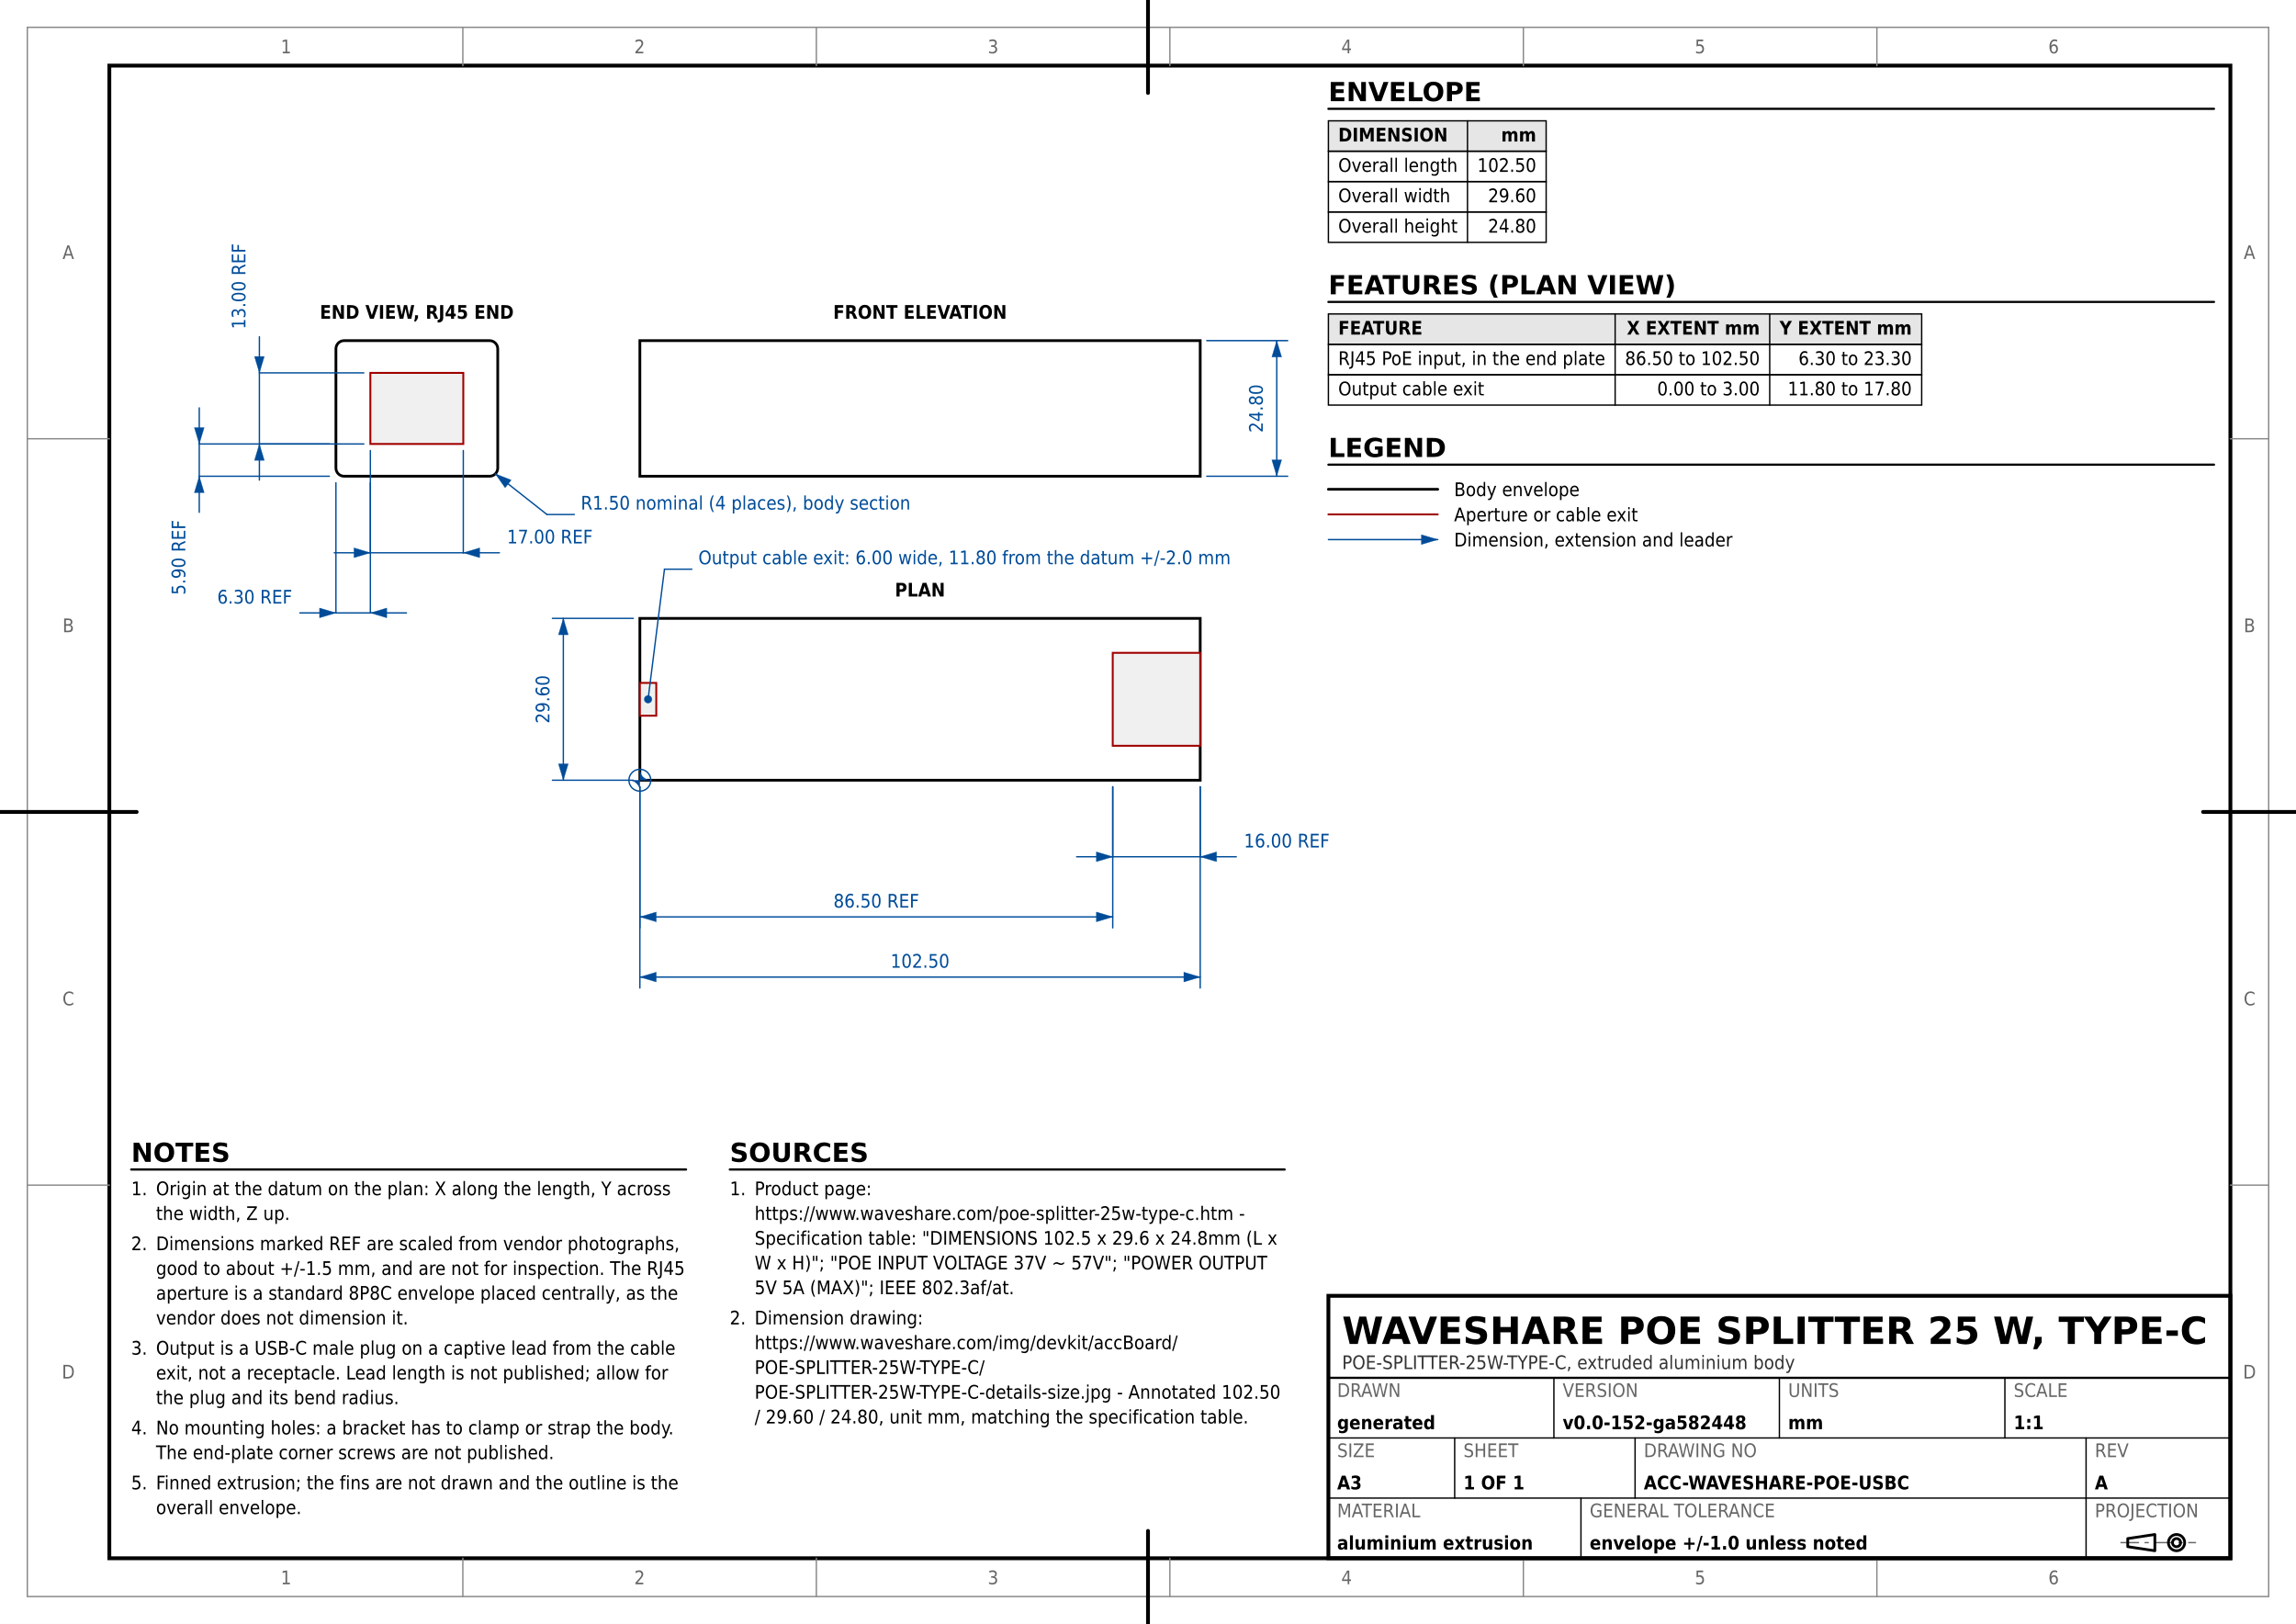
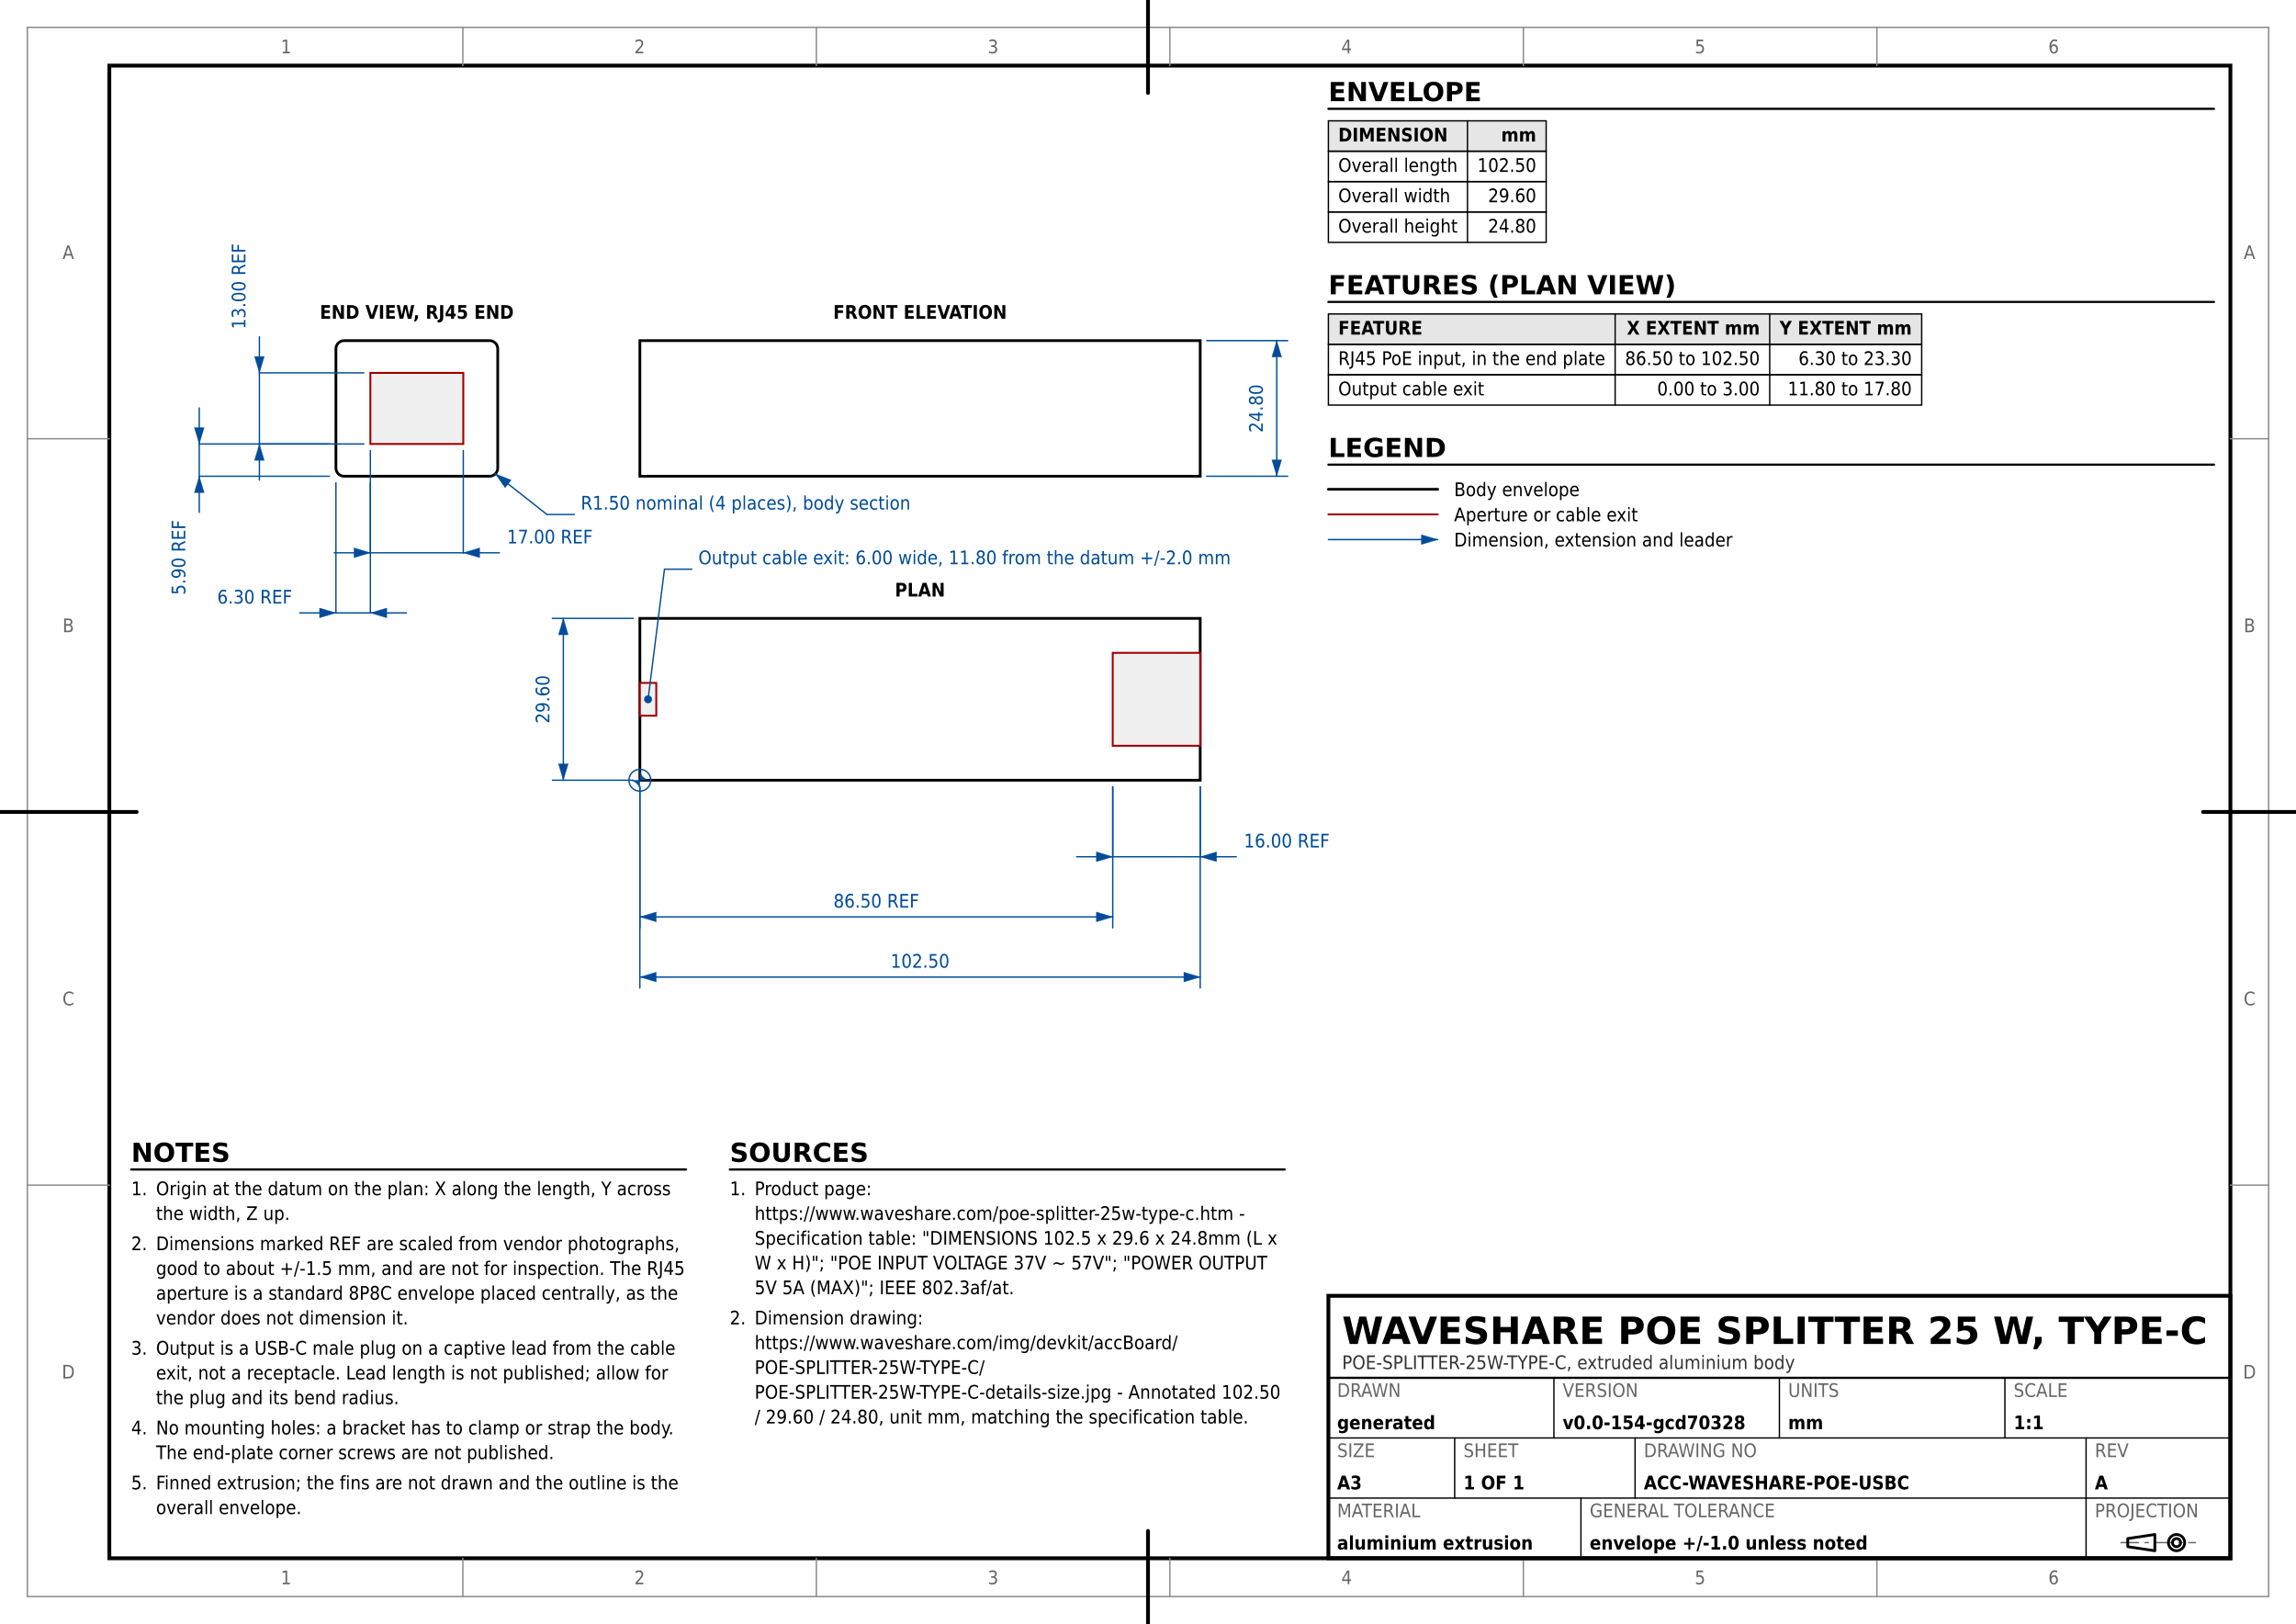
<svg xmlns="http://www.w3.org/2000/svg" version="1.1" width="420mm" height="297mm" viewBox="0 0 420 297">
  <rect width="100%" height="100%" fill="#ffffff" />
  <rect x="5" y="5" width="410" height="287" fill="none" stroke="#888888" stroke-width="0.25" />
  <rect x="20" y="12" width="388" height="273" fill="none" stroke="#000000" stroke-width="0.7" />
  <text x="52.333" y="289.75" font-family="DejaVu Sans Condensed, DejaVu Sans, Liberation Sans, sans-serif" font-size="3.429" fill="#666666" text-anchor="middle">1</text>
  <text x="52.333" y="9.75" font-family="DejaVu Sans Condensed, DejaVu Sans, Liberation Sans, sans-serif" font-size="3.429" fill="#666666" text-anchor="middle">1</text>
  <line x1="84.667" y1="292" x2="84.667" y2="285" stroke="#888888" stroke-width="0.25" stroke-linecap="round" />
  <line x1="84.667" y1="12" x2="84.667" y2="5" stroke="#888888" stroke-width="0.25" stroke-linecap="round" />
  <text x="117" y="289.75" font-family="DejaVu Sans Condensed, DejaVu Sans, Liberation Sans, sans-serif" font-size="3.429" fill="#666666" text-anchor="middle">2</text>
  <text x="117" y="9.75" font-family="DejaVu Sans Condensed, DejaVu Sans, Liberation Sans, sans-serif" font-size="3.429" fill="#666666" text-anchor="middle">2</text>
  <line x1="149.333" y1="292" x2="149.333" y2="285" stroke="#888888" stroke-width="0.25" stroke-linecap="round" />
  <line x1="149.333" y1="12" x2="149.333" y2="5" stroke="#888888" stroke-width="0.25" stroke-linecap="round" />
  <text x="181.667" y="289.75" font-family="DejaVu Sans Condensed, DejaVu Sans, Liberation Sans, sans-serif" font-size="3.429" fill="#666666" text-anchor="middle">3</text>
  <text x="181.667" y="9.75" font-family="DejaVu Sans Condensed, DejaVu Sans, Liberation Sans, sans-serif" font-size="3.429" fill="#666666" text-anchor="middle">3</text>
  <line x1="214" y1="292" x2="214" y2="285" stroke="#888888" stroke-width="0.25" stroke-linecap="round" />
  <line x1="214" y1="12" x2="214" y2="5" stroke="#888888" stroke-width="0.25" stroke-linecap="round" />
  <text x="246.333" y="289.75" font-family="DejaVu Sans Condensed, DejaVu Sans, Liberation Sans, sans-serif" font-size="3.429" fill="#666666" text-anchor="middle">4</text>
  <text x="246.333" y="9.75" font-family="DejaVu Sans Condensed, DejaVu Sans, Liberation Sans, sans-serif" font-size="3.429" fill="#666666" text-anchor="middle">4</text>
  <line x1="278.667" y1="292" x2="278.667" y2="285" stroke="#888888" stroke-width="0.25" stroke-linecap="round" />
  <line x1="278.667" y1="12" x2="278.667" y2="5" stroke="#888888" stroke-width="0.25" stroke-linecap="round" />
  <text x="311" y="289.75" font-family="DejaVu Sans Condensed, DejaVu Sans, Liberation Sans, sans-serif" font-size="3.429" fill="#666666" text-anchor="middle">5</text>
  <text x="311" y="9.75" font-family="DejaVu Sans Condensed, DejaVu Sans, Liberation Sans, sans-serif" font-size="3.429" fill="#666666" text-anchor="middle">5</text>
  <line x1="343.333" y1="292" x2="343.333" y2="285" stroke="#888888" stroke-width="0.25" stroke-linecap="round" />
  <line x1="343.333" y1="12" x2="343.333" y2="5" stroke="#888888" stroke-width="0.25" stroke-linecap="round" />
  <text x="375.667" y="289.75" font-family="DejaVu Sans Condensed, DejaVu Sans, Liberation Sans, sans-serif" font-size="3.429" fill="#666666" text-anchor="middle">6</text>
  <text x="375.667" y="9.75" font-family="DejaVu Sans Condensed, DejaVu Sans, Liberation Sans, sans-serif" font-size="3.429" fill="#666666" text-anchor="middle">6</text>
  <text x="12.5" y="252.125" font-family="DejaVu Sans Condensed, DejaVu Sans, Liberation Sans, sans-serif" font-size="3.429" fill="#666666" text-anchor="middle">D</text>
  <text x="411.5" y="252.125" font-family="DejaVu Sans Condensed, DejaVu Sans, Liberation Sans, sans-serif" font-size="3.429" fill="#666666" text-anchor="middle">D</text>
  <line x1="5" y1="216.75" x2="20" y2="216.75" stroke="#888888" stroke-width="0.25" stroke-linecap="round" />
  <line x1="408" y1="216.75" x2="415" y2="216.75" stroke="#888888" stroke-width="0.25" stroke-linecap="round" />
  <text x="12.5" y="183.875" font-family="DejaVu Sans Condensed, DejaVu Sans, Liberation Sans, sans-serif" font-size="3.429" fill="#666666" text-anchor="middle">C</text>
  <text x="411.5" y="183.875" font-family="DejaVu Sans Condensed, DejaVu Sans, Liberation Sans, sans-serif" font-size="3.429" fill="#666666" text-anchor="middle">C</text>
  <line x1="5" y1="148.5" x2="20" y2="148.5" stroke="#888888" stroke-width="0.25" stroke-linecap="round" />
  <line x1="408" y1="148.5" x2="415" y2="148.5" stroke="#888888" stroke-width="0.25" stroke-linecap="round" />
  <text x="12.5" y="115.625" font-family="DejaVu Sans Condensed, DejaVu Sans, Liberation Sans, sans-serif" font-size="3.429" fill="#666666" text-anchor="middle">B</text>
  <text x="411.5" y="115.625" font-family="DejaVu Sans Condensed, DejaVu Sans, Liberation Sans, sans-serif" font-size="3.429" fill="#666666" text-anchor="middle">B</text>
  <line x1="5" y1="80.25" x2="20" y2="80.25" stroke="#888888" stroke-width="0.25" stroke-linecap="round" />
  <line x1="408" y1="80.25" x2="415" y2="80.25" stroke="#888888" stroke-width="0.25" stroke-linecap="round" />
  <text x="12.5" y="47.375" font-family="DejaVu Sans Condensed, DejaVu Sans, Liberation Sans, sans-serif" font-size="3.429" fill="#666666" text-anchor="middle">A</text>
  <text x="411.5" y="47.375" font-family="DejaVu Sans Condensed, DejaVu Sans, Liberation Sans, sans-serif" font-size="3.429" fill="#666666" text-anchor="middle">A</text>
  <line x1="210" y1="297" x2="210" y2="280" stroke="#000000" stroke-width="0.7" stroke-linecap="round" />
  <line x1="210" y1="17" x2="210" y2="0" stroke="#000000" stroke-width="0.7" stroke-linecap="round" />
  <line x1="0" y1="148.5" x2="25" y2="148.5" stroke="#000000" stroke-width="0.7" stroke-linecap="round" />
  <line x1="403" y1="148.5" x2="420" y2="148.5" stroke="#000000" stroke-width="0.7" stroke-linecap="round" />
  <rect x="117.05" y="62.3" width="102.5" height="24.8" fill="none" stroke="#000000" stroke-width="0.5" />
  <rect x="117.05" y="113.1" width="102.5" height="29.6" fill="none" stroke="#000000" stroke-width="0.5" />
  <rect x="61.45" y="62.3" width="29.6" height="24.8" fill="none" stroke="#000000" stroke-width="0.5" rx="1.5" ry="1.5" />
  <text x="168.3" y="58.3" font-family="DejaVu Sans Condensed, DejaVu Sans, Liberation Sans, sans-serif" font-size="3.429" fill="#000000" text-anchor="middle" font-weight="bold">FRONT ELEVATION</text>
  <text x="168.3" y="109.1" font-family="DejaVu Sans Condensed, DejaVu Sans, Liberation Sans, sans-serif" font-size="3.429" fill="#000000" text-anchor="middle" font-weight="bold">PLAN</text>
  <text x="76.25" y="58.3" font-family="DejaVu Sans Condensed, DejaVu Sans, Liberation Sans, sans-serif" font-size="3.429" fill="#000000" text-anchor="middle" font-weight="bold">END VIEW, RJ45 END</text>
  <rect x="203.55" y="119.4" width="16" height="17" fill="#f0f0f0" stroke="#a00000" stroke-width="0.35" />
  <rect x="67.75" y="68.2" width="17" height="13" fill="#f0f0f0" stroke="#a00000" stroke-width="0.35" />
  <line x1="67.75" y1="82.4" x2="67.75" y2="101.1" stroke="#004c99" stroke-width="0.25" stroke-linecap="round" />
  <line x1="84.75" y1="82.4" x2="84.75" y2="101.1" stroke="#004c99" stroke-width="0.25" stroke-linecap="round" />
  <line x1="67.75" y1="101.1" x2="84.75" y2="101.1" stroke="#004c99" stroke-width="0.25" stroke-linecap="round" />
  <polygon points="67.75,101.1 64.75,100.2 64.75,102" fill="#004c99" stroke="#004c99" stroke-width="0.05" stroke-linejoin="round" />
  <polygon points="84.75,101.1 87.75,102 87.75,100.2" fill="#004c99" stroke="#004c99" stroke-width="0.05" stroke-linejoin="round" />
  <line x1="61.15" y1="101.1" x2="67.75" y2="101.1" stroke="#004c99" stroke-width="0.25" stroke-linecap="round" />
  <line x1="84.75" y1="101.1" x2="91.35" y2="101.1" stroke="#004c99" stroke-width="0.25" stroke-linecap="round" />
  <text x="92.75" y="99.391" font-family="DejaVu Sans Condensed, DejaVu Sans, Liberation Sans, sans-serif" font-size="3.429" fill="#004c99" text-anchor="start">17.00 REF</text>
  <line x1="61.45" y1="88.3" x2="61.45" y2="112.1" stroke="#004c99" stroke-width="0.25" stroke-linecap="round" />
  <line x1="67.75" y1="88.3" x2="67.75" y2="112.1" stroke="#004c99" stroke-width="0.25" stroke-linecap="round" />
  <line x1="61.45" y1="112.1" x2="67.75" y2="112.1" stroke="#004c99" stroke-width="0.25" stroke-linecap="round" />
  <polygon points="61.45,112.1 58.45,111.2 58.45,113" fill="#004c99" stroke="#004c99" stroke-width="0.05" stroke-linejoin="round" />
  <polygon points="67.75,112.1 70.75,113 70.75,111.2" fill="#004c99" stroke="#004c99" stroke-width="0.05" stroke-linejoin="round" />
  <line x1="54.85" y1="112.1" x2="61.45" y2="112.1" stroke="#004c99" stroke-width="0.25" stroke-linecap="round" />
  <line x1="67.75" y1="112.1" x2="74.35" y2="112.1" stroke="#004c99" stroke-width="0.25" stroke-linecap="round" />
  <text x="53.45" y="110.391" font-family="DejaVu Sans Condensed, DejaVu Sans, Liberation Sans, sans-serif" font-size="3.429" fill="#004c99" text-anchor="end">6.30 REF</text>
  <line x1="66.55" y1="81.2" x2="47.45" y2="81.2" stroke="#004c99" stroke-width="0.25" stroke-linecap="round" />
  <line x1="66.55" y1="68.2" x2="47.45" y2="68.2" stroke="#004c99" stroke-width="0.25" stroke-linecap="round" />
  <line x1="47.45" y1="81.2" x2="47.45" y2="68.2" stroke="#004c99" stroke-width="0.25" stroke-linecap="round" />
  <polygon points="47.45,81.2 46.55,84.2 48.35,84.2" fill="#004c99" stroke="#004c99" stroke-width="0.05" stroke-linejoin="round" />
  <polygon points="47.45,68.2 48.35,65.2 46.55,65.2" fill="#004c99" stroke="#004c99" stroke-width="0.05" stroke-linejoin="round" />
  <line x1="47.45" y1="87.8" x2="47.45" y2="81.2" stroke="#004c99" stroke-width="0.25" stroke-linecap="round" />
  <line x1="47.45" y1="68.2" x2="47.45" y2="61.6" stroke="#004c99" stroke-width="0.25" stroke-linecap="round" />
  <text x="44.895" y="60.2" font-family="DejaVu Sans Condensed, DejaVu Sans, Liberation Sans, sans-serif" font-size="3.429" fill="#004c99" text-anchor="start" transform="rotate(-90 44.8953 60.2)">13.00 REF</text>
  <line x1="60.25" y1="87.1" x2="36.45" y2="87.1" stroke="#004c99" stroke-width="0.25" stroke-linecap="round" />
  <line x1="60.25" y1="81.2" x2="36.45" y2="81.2" stroke="#004c99" stroke-width="0.25" stroke-linecap="round" />
  <line x1="36.45" y1="87.1" x2="36.45" y2="81.2" stroke="#004c99" stroke-width="0.25" stroke-linecap="round" />
  <polygon points="36.45,87.1 35.55,90.1 37.35,90.1" fill="#004c99" stroke="#004c99" stroke-width="0.05" stroke-linejoin="round" />
  <polygon points="36.45,81.2 37.35,78.2 35.55,78.2" fill="#004c99" stroke="#004c99" stroke-width="0.05" stroke-linejoin="round" />
  <line x1="36.45" y1="93.7" x2="36.45" y2="87.1" stroke="#004c99" stroke-width="0.25" stroke-linecap="round" />
  <line x1="36.45" y1="81.2" x2="36.45" y2="74.6" stroke="#004c99" stroke-width="0.25" stroke-linecap="round" />
  <text x="33.895" y="95.1" font-family="DejaVu Sans Condensed, DejaVu Sans, Liberation Sans, sans-serif" font-size="3.429" fill="#004c99" text-anchor="end" transform="rotate(-90 33.8953 95.1)">5.90 REF</text>
  <line x1="203.55" y1="143.9" x2="203.55" y2="156.7" stroke="#004c99" stroke-width="0.25" stroke-linecap="round" />
  <line x1="219.55" y1="143.9" x2="219.55" y2="156.7" stroke="#004c99" stroke-width="0.25" stroke-linecap="round" />
  <line x1="203.55" y1="156.7" x2="219.55" y2="156.7" stroke="#004c99" stroke-width="0.25" stroke-linecap="round" />
  <polygon points="203.55,156.7 200.55,155.8 200.55,157.6" fill="#004c99" stroke="#004c99" stroke-width="0.05" stroke-linejoin="round" />
  <polygon points="219.55,156.7 222.55,157.6 222.55,155.8" fill="#004c99" stroke="#004c99" stroke-width="0.05" stroke-linejoin="round" />
  <line x1="196.95" y1="156.7" x2="203.55" y2="156.7" stroke="#004c99" stroke-width="0.25" stroke-linecap="round" />
  <line x1="219.55" y1="156.7" x2="226.15" y2="156.7" stroke="#004c99" stroke-width="0.25" stroke-linecap="round" />
  <text x="227.55" y="154.991" font-family="DejaVu Sans Condensed, DejaVu Sans, Liberation Sans, sans-serif" font-size="3.429" fill="#004c99" text-anchor="start">16.00 REF</text>
  <line x1="117.05" y1="143.9" x2="117.05" y2="169.7" stroke="#004c99" stroke-width="0.25" stroke-linecap="round" />
  <line x1="203.55" y1="143.9" x2="203.55" y2="169.7" stroke="#004c99" stroke-width="0.25" stroke-linecap="round" />
  <line x1="117.05" y1="167.7" x2="203.55" y2="167.7" stroke="#004c99" stroke-width="0.25" stroke-linecap="round" />
  <polygon points="117.05,167.7 120.05,168.6 120.05,166.8" fill="#004c99" stroke="#004c99" stroke-width="0.05" stroke-linejoin="round" />
  <polygon points="203.55,167.7 200.55,166.8 200.55,168.6" fill="#004c99" stroke="#004c99" stroke-width="0.05" stroke-linejoin="round" />
  <text x="160.3" y="165.991" font-family="DejaVu Sans Condensed, DejaVu Sans, Liberation Sans, sans-serif" font-size="3.429" fill="#004c99" text-anchor="middle">86.50 REF</text>
  <rect x="117.05" y="124.9" width="3" height="6" fill="#f0f0f0" stroke="#a00000" stroke-width="0.35" />
  <circle cx="118.55" cy="127.9" r="0.7" fill="#004c99" stroke="#004c99" stroke-width="0.05" />
  <line x1="118.55" y1="127.9" x2="121.55" y2="104.1" stroke="#004c99" stroke-width="0.25" stroke-linecap="round" />
  <line x1="121.55" y1="104.1" x2="126.55" y2="104.1" stroke="#004c99" stroke-width="0.25" stroke-linecap="round" />
  <text x="127.75" y="103.2" font-family="DejaVu Sans Condensed, DejaVu Sans, Liberation Sans, sans-serif" font-size="3.429" fill="#004c99" text-anchor="start">Output cable exit: 6.00 wide, 11.80 from the datum +/-2.0 mm</text>
  <line x1="117.05" y1="143.9" x2="117.05" y2="180.7" stroke="#004c99" stroke-width="0.25" stroke-linecap="round" />
  <line x1="219.55" y1="143.9" x2="219.55" y2="180.7" stroke="#004c99" stroke-width="0.25" stroke-linecap="round" />
  <line x1="117.05" y1="178.7" x2="219.55" y2="178.7" stroke="#004c99" stroke-width="0.25" stroke-linecap="round" />
  <polygon points="117.05,178.7 120.05,179.6 120.05,177.8" fill="#004c99" stroke="#004c99" stroke-width="0.05" stroke-linejoin="round" />
  <polygon points="219.55,178.7 216.55,177.8 216.55,179.6" fill="#004c99" stroke="#004c99" stroke-width="0.05" stroke-linejoin="round" />
  <text x="168.3" y="176.991" font-family="DejaVu Sans Condensed, DejaVu Sans, Liberation Sans, sans-serif" font-size="3.429" fill="#004c99" text-anchor="middle">102.50</text>
  <line x1="115.85" y1="142.7" x2="101.05" y2="142.7" stroke="#004c99" stroke-width="0.25" stroke-linecap="round" />
  <line x1="115.85" y1="113.1" x2="101.05" y2="113.1" stroke="#004c99" stroke-width="0.25" stroke-linecap="round" />
  <line x1="103.05" y1="142.7" x2="103.05" y2="113.1" stroke="#004c99" stroke-width="0.25" stroke-linecap="round" />
  <polygon points="103.05,142.7 103.95,139.7 102.15,139.7" fill="#004c99" stroke="#004c99" stroke-width="0.05" stroke-linejoin="round" />
  <polygon points="103.05,113.1 102.15,116.1 103.95,116.1" fill="#004c99" stroke="#004c99" stroke-width="0.05" stroke-linejoin="round" />
  <text x="100.495" y="127.9" font-family="DejaVu Sans Condensed, DejaVu Sans, Liberation Sans, sans-serif" font-size="3.429" fill="#004c99" text-anchor="middle" transform="rotate(-90 100.4953 127.9)">29.60</text>
  <line x1="220.75" y1="87.1" x2="235.55" y2="87.1" stroke="#004c99" stroke-width="0.25" stroke-linecap="round" />
  <line x1="220.75" y1="62.3" x2="235.55" y2="62.3" stroke="#004c99" stroke-width="0.25" stroke-linecap="round" />
  <line x1="233.55" y1="87.1" x2="233.55" y2="62.3" stroke="#004c99" stroke-width="0.25" stroke-linecap="round" />
  <polygon points="233.55,87.1 234.45,84.1 232.65,84.1" fill="#004c99" stroke="#004c99" stroke-width="0.05" stroke-linejoin="round" />
  <polygon points="233.55,62.3 232.65,65.3 234.45,65.3" fill="#004c99" stroke="#004c99" stroke-width="0.05" stroke-linejoin="round" />
  <text x="230.995" y="74.7" font-family="DejaVu Sans Condensed, DejaVu Sans, Liberation Sans, sans-serif" font-size="3.429" fill="#004c99" text-anchor="middle" transform="rotate(-90 230.9953 74.7)">24.80</text>
  <polygon points="90.6,86.65 92.399,89.214 93.513,87.8" fill="#004c99" stroke="#004c99" stroke-width="0.05" stroke-linejoin="round" />
  <line x1="90.6" y1="86.65" x2="100.05" y2="94.1" stroke="#004c99" stroke-width="0.25" stroke-linecap="round" />
  <line x1="100.05" y1="94.1" x2="105.05" y2="94.1" stroke="#004c99" stroke-width="0.25" stroke-linecap="round" />
  <text x="106.25" y="93.2" font-family="DejaVu Sans Condensed, DejaVu Sans, Liberation Sans, sans-serif" font-size="3.429" fill="#004c99" text-anchor="start">R1.50 nominal (4 places), body section</text>
  <circle cx="117.05" cy="142.7" r="2" fill="none" stroke="#004c99" stroke-width="0.25" />
  <path d="M 117.05 142.7 L 119.05 142.7 A 2.0 2.0 0 0 1 117.05 140.7 Z" fill="#004c99" stroke="#004c99" stroke-width="0.05" stroke-linejoin="round" stroke-linecap="round" />
  <path d="M 117.05 142.7 L 115.05 142.7 A 2.0 2.0 0 0 1 117.05 144.7 Z" fill="#004c99" stroke="#004c99" stroke-width="0.05" stroke-linejoin="round" stroke-linecap="round" />
  <text x="243" y="18.5" font-family="DejaVu Sans, Liberation Sans, sans-serif" font-size="4.801" fill="#000000" text-anchor="start" font-weight="bold">ENVELOPE</text>
  <line x1="243" y1="19.9" x2="405" y2="19.9" stroke="#000000" stroke-width="0.4" stroke-linecap="round" />
  <rect x="243" y="22.1" width="39.833" height="5.556" fill="#e6e6e6" stroke="#000000" stroke-width="0.25" />
  <text x="244.8" y="25.878" font-family="DejaVu Sans Condensed, DejaVu Sans, Liberation Sans, sans-serif" font-size="3.429" fill="#000000" text-anchor="start" font-weight="bold">DIMENSION</text>
  <text x="281.033" y="25.878" font-family="DejaVu Sans Condensed, DejaVu Sans, Liberation Sans, sans-serif" font-size="3.429" fill="#000000" text-anchor="end" font-weight="bold">mm</text>
  <rect x="243" y="27.656" width="39.833" height="5.556" fill="none" stroke="#000000" stroke-width="0.25" />
  <text x="244.8" y="31.433" font-family="DejaVu Sans Condensed, DejaVu Sans, Liberation Sans, sans-serif" font-size="3.429" fill="#000000" text-anchor="start">Overall length</text>
  <text x="281.033" y="31.433" font-family="DejaVu Sans Condensed, DejaVu Sans, Liberation Sans, sans-serif" font-size="3.429" fill="#000000" text-anchor="end">102.50</text>
  <rect x="243" y="33.211" width="39.833" height="5.556" fill="none" stroke="#000000" stroke-width="0.25" />
  <text x="244.8" y="36.989" font-family="DejaVu Sans Condensed, DejaVu Sans, Liberation Sans, sans-serif" font-size="3.429" fill="#000000" text-anchor="start">Overall width</text>
  <text x="281.033" y="36.989" font-family="DejaVu Sans Condensed, DejaVu Sans, Liberation Sans, sans-serif" font-size="3.429" fill="#000000" text-anchor="end">29.60</text>
  <rect x="243" y="38.767" width="39.833" height="5.556" fill="none" stroke="#000000" stroke-width="0.25" />
  <text x="244.8" y="42.544" font-family="DejaVu Sans Condensed, DejaVu Sans, Liberation Sans, sans-serif" font-size="3.429" fill="#000000" text-anchor="start">Overall height</text>
  <text x="281.033" y="42.544" font-family="DejaVu Sans Condensed, DejaVu Sans, Liberation Sans, sans-serif" font-size="3.429" fill="#000000" text-anchor="end">24.80</text>
  <line x1="268.441" y1="22.1" x2="268.441" y2="44.322" stroke="#000000" stroke-width="0.25" stroke-linecap="round" />
  <text x="243" y="53.822" font-family="DejaVu Sans, Liberation Sans, sans-serif" font-size="4.801" fill="#000000" text-anchor="start" font-weight="bold">FEATURES (PLAN VIEW)</text>
  <line x1="243" y1="55.222" x2="405" y2="55.222" stroke="#000000" stroke-width="0.4" stroke-linecap="round" />
  <rect x="243" y="57.422" width="108.528" height="5.556" fill="#e6e6e6" stroke="#000000" stroke-width="0.25" />
  <text x="244.8" y="61.2" font-family="DejaVu Sans Condensed, DejaVu Sans, Liberation Sans, sans-serif" font-size="3.429" fill="#000000" text-anchor="start" font-weight="bold">FEATURE</text>
  <text x="321.929" y="61.2" font-family="DejaVu Sans Condensed, DejaVu Sans, Liberation Sans, sans-serif" font-size="3.429" fill="#000000" text-anchor="end" font-weight="bold">X EXTENT mm</text>
  <text x="349.728" y="61.2" font-family="DejaVu Sans Condensed, DejaVu Sans, Liberation Sans, sans-serif" font-size="3.429" fill="#000000" text-anchor="end" font-weight="bold">Y EXTENT mm</text>
  <rect x="243" y="62.978" width="108.528" height="5.556" fill="none" stroke="#000000" stroke-width="0.25" />
  <text x="244.8" y="66.756" font-family="DejaVu Sans Condensed, DejaVu Sans, Liberation Sans, sans-serif" font-size="3.429" fill="#000000" text-anchor="start">RJ45 PoE input, in the end plate</text>
  <text x="321.929" y="66.756" font-family="DejaVu Sans Condensed, DejaVu Sans, Liberation Sans, sans-serif" font-size="3.429" fill="#000000" text-anchor="end">86.50 to 102.50</text>
  <text x="349.728" y="66.756" font-family="DejaVu Sans Condensed, DejaVu Sans, Liberation Sans, sans-serif" font-size="3.429" fill="#000000" text-anchor="end">6.30 to 23.30</text>
  <rect x="243" y="68.533" width="108.528" height="5.556" fill="none" stroke="#000000" stroke-width="0.25" />
  <text x="244.8" y="72.311" font-family="DejaVu Sans Condensed, DejaVu Sans, Liberation Sans, sans-serif" font-size="3.429" fill="#000000" text-anchor="start">Output cable exit</text>
  <text x="321.929" y="72.311" font-family="DejaVu Sans Condensed, DejaVu Sans, Liberation Sans, sans-serif" font-size="3.429" fill="#000000" text-anchor="end">0.00 to 3.00</text>
  <text x="349.728" y="72.311" font-family="DejaVu Sans Condensed, DejaVu Sans, Liberation Sans, sans-serif" font-size="3.429" fill="#000000" text-anchor="end">11.80 to 17.80</text>
  <line x1="295.452" y1="57.422" x2="295.452" y2="74.089" stroke="#000000" stroke-width="0.25" stroke-linecap="round" />
  <line x1="323.729" y1="57.422" x2="323.729" y2="74.089" stroke="#000000" stroke-width="0.25" stroke-linecap="round" />
  <text x="243" y="83.589" font-family="DejaVu Sans, Liberation Sans, sans-serif" font-size="4.801" fill="#000000" text-anchor="start" font-weight="bold">LEGEND</text>
  <line x1="243" y1="84.989" x2="405" y2="84.989" stroke="#000000" stroke-width="0.4" stroke-linecap="round" />
  <line x1="243" y1="89.489" x2="263" y2="89.489" stroke="#000000" stroke-width="0.5" stroke-linecap="round" />
  <text x="266" y="90.739" font-family="DejaVu Sans Condensed, DejaVu Sans, Liberation Sans, sans-serif" font-size="3.429" fill="#000000" text-anchor="start">Body envelope</text>
  <line x1="243" y1="94.089" x2="263" y2="94.089" stroke="#a00000" stroke-width="0.35" stroke-linecap="round" />
  <text x="266" y="95.339" font-family="DejaVu Sans Condensed, DejaVu Sans, Liberation Sans, sans-serif" font-size="3.429" fill="#000000" text-anchor="start">Aperture or cable exit</text>
  <line x1="243" y1="98.689" x2="263" y2="98.689" stroke="#004c99" stroke-width="0.25" stroke-linecap="round" />
  <polygon points="263,98.689 260,97.789 260,99.589" fill="#004c99" stroke="#004c99" stroke-width="0.05" stroke-linejoin="round" />
  <text x="266" y="99.939" font-family="DejaVu Sans Condensed, DejaVu Sans, Liberation Sans, sans-serif" font-size="3.429" fill="#000000" text-anchor="start">Dimension, extension and leader</text>
  <text x="24" y="212.5" font-family="DejaVu Sans, Liberation Sans, sans-serif" font-size="4.801" fill="#000000" text-anchor="start" font-weight="bold">NOTES</text>
  <line x1="24" y1="213.9" x2="125.5" y2="213.9" stroke="#000000" stroke-width="0.4" stroke-linecap="round" />
  <text x="24" y="218.6" font-family="DejaVu Sans Condensed, DejaVu Sans, Liberation Sans, sans-serif" font-size="3.429" fill="#000000" text-anchor="start">1.</text>
  <text x="28.542" y="218.6" font-family="DejaVu Sans Condensed, DejaVu Sans, Liberation Sans, sans-serif" font-size="3.429" fill="#000000" text-anchor="start">Origin at the datum on the plan: X along the length, Y across</text>
  <text x="28.542" y="223.127" font-family="DejaVu Sans Condensed, DejaVu Sans, Liberation Sans, sans-serif" font-size="3.429" fill="#000000" text-anchor="start">the width, Z up.</text>
  <text x="24" y="228.654" font-family="DejaVu Sans Condensed, DejaVu Sans, Liberation Sans, sans-serif" font-size="3.429" fill="#000000" text-anchor="start">2.</text>
  <text x="28.542" y="228.654" font-family="DejaVu Sans Condensed, DejaVu Sans, Liberation Sans, sans-serif" font-size="3.429" fill="#000000" text-anchor="start">Dimensions marked REF are scaled from vendor photographs,</text>
  <text x="28.542" y="233.18" font-family="DejaVu Sans Condensed, DejaVu Sans, Liberation Sans, sans-serif" font-size="3.429" fill="#000000" text-anchor="start">good to about +/-1.5 mm, and are not for inspection. The RJ45</text>
  <text x="28.542" y="237.707" font-family="DejaVu Sans Condensed, DejaVu Sans, Liberation Sans, sans-serif" font-size="3.429" fill="#000000" text-anchor="start">aperture is a standard 8P8C envelope placed centrally, as the</text>
  <text x="28.542" y="242.234" font-family="DejaVu Sans Condensed, DejaVu Sans, Liberation Sans, sans-serif" font-size="3.429" fill="#000000" text-anchor="start">vendor does not dimension it.</text>
  <text x="24" y="247.761" font-family="DejaVu Sans Condensed, DejaVu Sans, Liberation Sans, sans-serif" font-size="3.429" fill="#000000" text-anchor="start">3.</text>
  <text x="28.542" y="247.761" font-family="DejaVu Sans Condensed, DejaVu Sans, Liberation Sans, sans-serif" font-size="3.429" fill="#000000" text-anchor="start">Output is a USB-C male plug on a captive lead from the cable</text>
  <text x="28.542" y="252.287" font-family="DejaVu Sans Condensed, DejaVu Sans, Liberation Sans, sans-serif" font-size="3.429" fill="#000000" text-anchor="start">exit, not a receptacle. Lead length is not published; allow for</text>
  <text x="28.542" y="256.814" font-family="DejaVu Sans Condensed, DejaVu Sans, Liberation Sans, sans-serif" font-size="3.429" fill="#000000" text-anchor="start">the plug and its bend radius.</text>
  <text x="24" y="262.341" font-family="DejaVu Sans Condensed, DejaVu Sans, Liberation Sans, sans-serif" font-size="3.429" fill="#000000" text-anchor="start">4.</text>
  <text x="28.542" y="262.341" font-family="DejaVu Sans Condensed, DejaVu Sans, Liberation Sans, sans-serif" font-size="3.429" fill="#000000" text-anchor="start">No mounting holes: a bracket has to clamp or strap the body.</text>
  <text x="28.542" y="266.868" font-family="DejaVu Sans Condensed, DejaVu Sans, Liberation Sans, sans-serif" font-size="3.429" fill="#000000" text-anchor="start">The end-plate corner screws are not published.</text>
  <text x="24" y="272.394" font-family="DejaVu Sans Condensed, DejaVu Sans, Liberation Sans, sans-serif" font-size="3.429" fill="#000000" text-anchor="start">5.</text>
  <text x="28.542" y="272.394" font-family="DejaVu Sans Condensed, DejaVu Sans, Liberation Sans, sans-serif" font-size="3.429" fill="#000000" text-anchor="start">Finned extrusion; the fins are not drawn and the outline is the</text>
  <text x="28.542" y="276.921" font-family="DejaVu Sans Condensed, DejaVu Sans, Liberation Sans, sans-serif" font-size="3.429" fill="#000000" text-anchor="start">overall envelope.</text>
  <text x="133.5" y="212.5" font-family="DejaVu Sans, Liberation Sans, sans-serif" font-size="4.801" fill="#000000" text-anchor="start" font-weight="bold">SOURCES</text>
  <line x1="133.5" y1="213.9" x2="235" y2="213.9" stroke="#000000" stroke-width="0.4" stroke-linecap="round" />
  <text x="133.5" y="218.6" font-family="DejaVu Sans Condensed, DejaVu Sans, Liberation Sans, sans-serif" font-size="3.429" fill="#000000" text-anchor="start">1.</text>
  <text x="138.042" y="218.6" font-family="DejaVu Sans Condensed, DejaVu Sans, Liberation Sans, sans-serif" font-size="3.429" fill="#000000" text-anchor="start">Product page:</text>
  <text x="138.042" y="223.127" font-family="DejaVu Sans Condensed, DejaVu Sans, Liberation Sans, sans-serif" font-size="3.429" fill="#000000" text-anchor="start">https://www.waveshare.com/poe-splitter-25w-type-c.htm -</text>
  <text x="138.042" y="227.654" font-family="DejaVu Sans Condensed, DejaVu Sans, Liberation Sans, sans-serif" font-size="3.429" fill="#000000" text-anchor="start">Specification table: "DIMENSIONS 102.5 x 29.6 x 24.8mm (L x</text>
  <text x="138.042" y="232.18" font-family="DejaVu Sans Condensed, DejaVu Sans, Liberation Sans, sans-serif" font-size="3.429" fill="#000000" text-anchor="start">W x H)"; "POE INPUT VOLTAGE 37V ~ 57V"; "POWER OUTPUT</text>
  <text x="138.042" y="236.707" font-family="DejaVu Sans Condensed, DejaVu Sans, Liberation Sans, sans-serif" font-size="3.429" fill="#000000" text-anchor="start">5V 5A (MAX)"; IEEE 802.3af/at.</text>
  <text x="133.5" y="242.234" font-family="DejaVu Sans Condensed, DejaVu Sans, Liberation Sans, sans-serif" font-size="3.429" fill="#000000" text-anchor="start">2.</text>
  <text x="138.042" y="242.234" font-family="DejaVu Sans Condensed, DejaVu Sans, Liberation Sans, sans-serif" font-size="3.429" fill="#000000" text-anchor="start">Dimension drawing:</text>
  <text x="138.042" y="246.761" font-family="DejaVu Sans Condensed, DejaVu Sans, Liberation Sans, sans-serif" font-size="3.429" fill="#000000" text-anchor="start">https://www.waveshare.com/img/devkit/accBoard/</text>
  <text x="138.042" y="251.287" font-family="DejaVu Sans Condensed, DejaVu Sans, Liberation Sans, sans-serif" font-size="3.429" fill="#000000" text-anchor="start">POE-SPLITTER-25W-TYPE-C/</text>
  <text x="138.042" y="255.814" font-family="DejaVu Sans Condensed, DejaVu Sans, Liberation Sans, sans-serif" font-size="3.429" fill="#000000" text-anchor="start">POE-SPLITTER-25W-TYPE-C-details-size.jpg - Annotated 102.50</text>
  <text x="138.042" y="260.341" font-family="DejaVu Sans Condensed, DejaVu Sans, Liberation Sans, sans-serif" font-size="3.429" fill="#000000" text-anchor="start">/ 29.60 / 24.80, unit mm, matching the specification table.</text>
  <rect x="243" y="237" width="165" height="48" fill="none" stroke="#000000" stroke-width="0.7" />
  <line x1="243" y1="252" x2="408" y2="252" stroke="#000000" stroke-width="0.4" stroke-linecap="round" />
  <text x="245.5" y="245.8" font-family="DejaVu Sans, Liberation Sans, sans-serif" font-size="6.859" fill="#000000" text-anchor="start" font-weight="bold">WAVESHARE POE SPLITTER 25 W, TYPE-C</text>
  <text x="245.5" y="250.4" font-family="DejaVu Sans Condensed, DejaVu Sans, Liberation Sans, sans-serif" font-size="3.429" fill="#333333" text-anchor="start">POE-SPLITTER-25W-TYPE-C, extruded aluminium body</text>
  <text x="244.6" y="255.5" font-family="DejaVu Sans Condensed, DejaVu Sans, Liberation Sans, sans-serif" font-size="3.429" fill="#666666" text-anchor="start">DRAWN</text>
  <text x="244.6" y="261.4" font-family="DejaVu Sans Condensed, DejaVu Sans, Liberation Sans, sans-serif" font-size="3.429" fill="#000000" text-anchor="start" font-weight="bold">generated</text>
  <line x1="284.25" y1="263" x2="284.25" y2="252" stroke="#000000" stroke-width="0.25" stroke-linecap="round" />
  <text x="285.85" y="255.5" font-family="DejaVu Sans Condensed, DejaVu Sans, Liberation Sans, sans-serif" font-size="3.429" fill="#666666" text-anchor="start">VERSION</text>
-   <text x="285.85" y="261.4" font-family="DejaVu Sans Condensed, DejaVu Sans, Liberation Sans, sans-serif" font-size="3.429" fill="#000000" text-anchor="start" font-weight="bold">v0.0-152-ga582448</text>
+   <text x="285.85" y="261.4" font-family="DejaVu Sans Condensed, DejaVu Sans, Liberation Sans, sans-serif" font-size="3.429" fill="#000000" text-anchor="start" font-weight="bold">v0.0-154-gcd70328</text>
  <line x1="325.5" y1="263" x2="325.5" y2="252" stroke="#000000" stroke-width="0.25" stroke-linecap="round" />
  <text x="327.1" y="255.5" font-family="DejaVu Sans Condensed, DejaVu Sans, Liberation Sans, sans-serif" font-size="3.429" fill="#666666" text-anchor="start">UNITS</text>
  <text x="327.1" y="261.4" font-family="DejaVu Sans Condensed, DejaVu Sans, Liberation Sans, sans-serif" font-size="3.429" fill="#000000" text-anchor="start" font-weight="bold">mm</text>
  <line x1="366.75" y1="263" x2="366.75" y2="252" stroke="#000000" stroke-width="0.25" stroke-linecap="round" />
  <text x="368.35" y="255.5" font-family="DejaVu Sans Condensed, DejaVu Sans, Liberation Sans, sans-serif" font-size="3.429" fill="#666666" text-anchor="start">SCALE</text>
  <text x="368.35" y="261.4" font-family="DejaVu Sans Condensed, DejaVu Sans, Liberation Sans, sans-serif" font-size="3.429" fill="#000000" text-anchor="start" font-weight="bold">1:1</text>
  <line x1="243" y1="263" x2="408" y2="263" stroke="#000000" stroke-width="0.25" stroke-linecap="round" />
  <text x="244.6" y="266.5" font-family="DejaVu Sans Condensed, DejaVu Sans, Liberation Sans, sans-serif" font-size="3.429" fill="#666666" text-anchor="start">SIZE</text>
  <text x="244.6" y="272.4" font-family="DejaVu Sans Condensed, DejaVu Sans, Liberation Sans, sans-serif" font-size="3.429" fill="#000000" text-anchor="start" font-weight="bold">A3</text>
  <line x1="266.1" y1="274" x2="266.1" y2="263" stroke="#000000" stroke-width="0.25" stroke-linecap="round" />
  <text x="267.7" y="266.5" font-family="DejaVu Sans Condensed, DejaVu Sans, Liberation Sans, sans-serif" font-size="3.429" fill="#666666" text-anchor="start">SHEET</text>
  <text x="267.7" y="272.4" font-family="DejaVu Sans Condensed, DejaVu Sans, Liberation Sans, sans-serif" font-size="3.429" fill="#000000" text-anchor="start" font-weight="bold">1 OF 1</text>
  <line x1="299.1" y1="274" x2="299.1" y2="263" stroke="#000000" stroke-width="0.25" stroke-linecap="round" />
  <text x="300.7" y="266.5" font-family="DejaVu Sans Condensed, DejaVu Sans, Liberation Sans, sans-serif" font-size="3.429" fill="#666666" text-anchor="start">DRAWING NO</text>
  <text x="300.7" y="272.4" font-family="DejaVu Sans Condensed, DejaVu Sans, Liberation Sans, sans-serif" font-size="3.429" fill="#000000" text-anchor="start" font-weight="bold">ACC-WAVESHARE-POE-USBC</text>
  <line x1="381.6" y1="274" x2="381.6" y2="263" stroke="#000000" stroke-width="0.25" stroke-linecap="round" />
  <text x="383.2" y="266.5" font-family="DejaVu Sans Condensed, DejaVu Sans, Liberation Sans, sans-serif" font-size="3.429" fill="#666666" text-anchor="start">REV</text>
  <text x="383.2" y="272.4" font-family="DejaVu Sans Condensed, DejaVu Sans, Liberation Sans, sans-serif" font-size="3.429" fill="#000000" text-anchor="start" font-weight="bold">A</text>
  <line x1="243" y1="274" x2="408" y2="274" stroke="#000000" stroke-width="0.25" stroke-linecap="round" />
  <text x="244.6" y="277.5" font-family="DejaVu Sans Condensed, DejaVu Sans, Liberation Sans, sans-serif" font-size="3.429" fill="#666666" text-anchor="start">MATERIAL</text>
  <text x="244.6" y="283.4" font-family="DejaVu Sans Condensed, DejaVu Sans, Liberation Sans, sans-serif" font-size="3.429" fill="#000000" text-anchor="start" font-weight="bold">aluminium extrusion</text>
  <line x1="289.2" y1="285" x2="289.2" y2="274" stroke="#000000" stroke-width="0.25" stroke-linecap="round" />
  <text x="290.8" y="277.5" font-family="DejaVu Sans Condensed, DejaVu Sans, Liberation Sans, sans-serif" font-size="3.429" fill="#666666" text-anchor="start">GENERAL TOLERANCE</text>
  <text x="290.8" y="283.4" font-family="DejaVu Sans Condensed, DejaVu Sans, Liberation Sans, sans-serif" font-size="3.429" fill="#000000" text-anchor="start" font-weight="bold">envelope +/-1.0 unless noted</text>
  <line x1="381.6" y1="285" x2="381.6" y2="274" stroke="#000000" stroke-width="0.25" stroke-linecap="round" />
  <text x="383.2" y="277.5" font-family="DejaVu Sans Condensed, DejaVu Sans, Liberation Sans, sans-serif" font-size="3.429" fill="#666666" text-anchor="start">PROJECTION</text>
  <line x1="387.98" y1="282.14" x2="401.62" y2="282.14" stroke="#666666" stroke-width="0.25" stroke-linecap="round" stroke-dasharray="3.2,1.2,0.6,1.2" />
  <polygon points="389.22,281.396 394.18,280.652 394.18,283.628 389.22,282.884" fill="none" stroke="#000000" stroke-width="0.5" stroke-linejoin="round" />
  <circle cx="398.148" cy="282.14" r="1.488" fill="none" stroke="#000000" stroke-width="0.5" />
  <circle cx="398.148" cy="282.14" r="0.744" fill="none" stroke="#000000" stroke-width="0.5" />
</svg>
